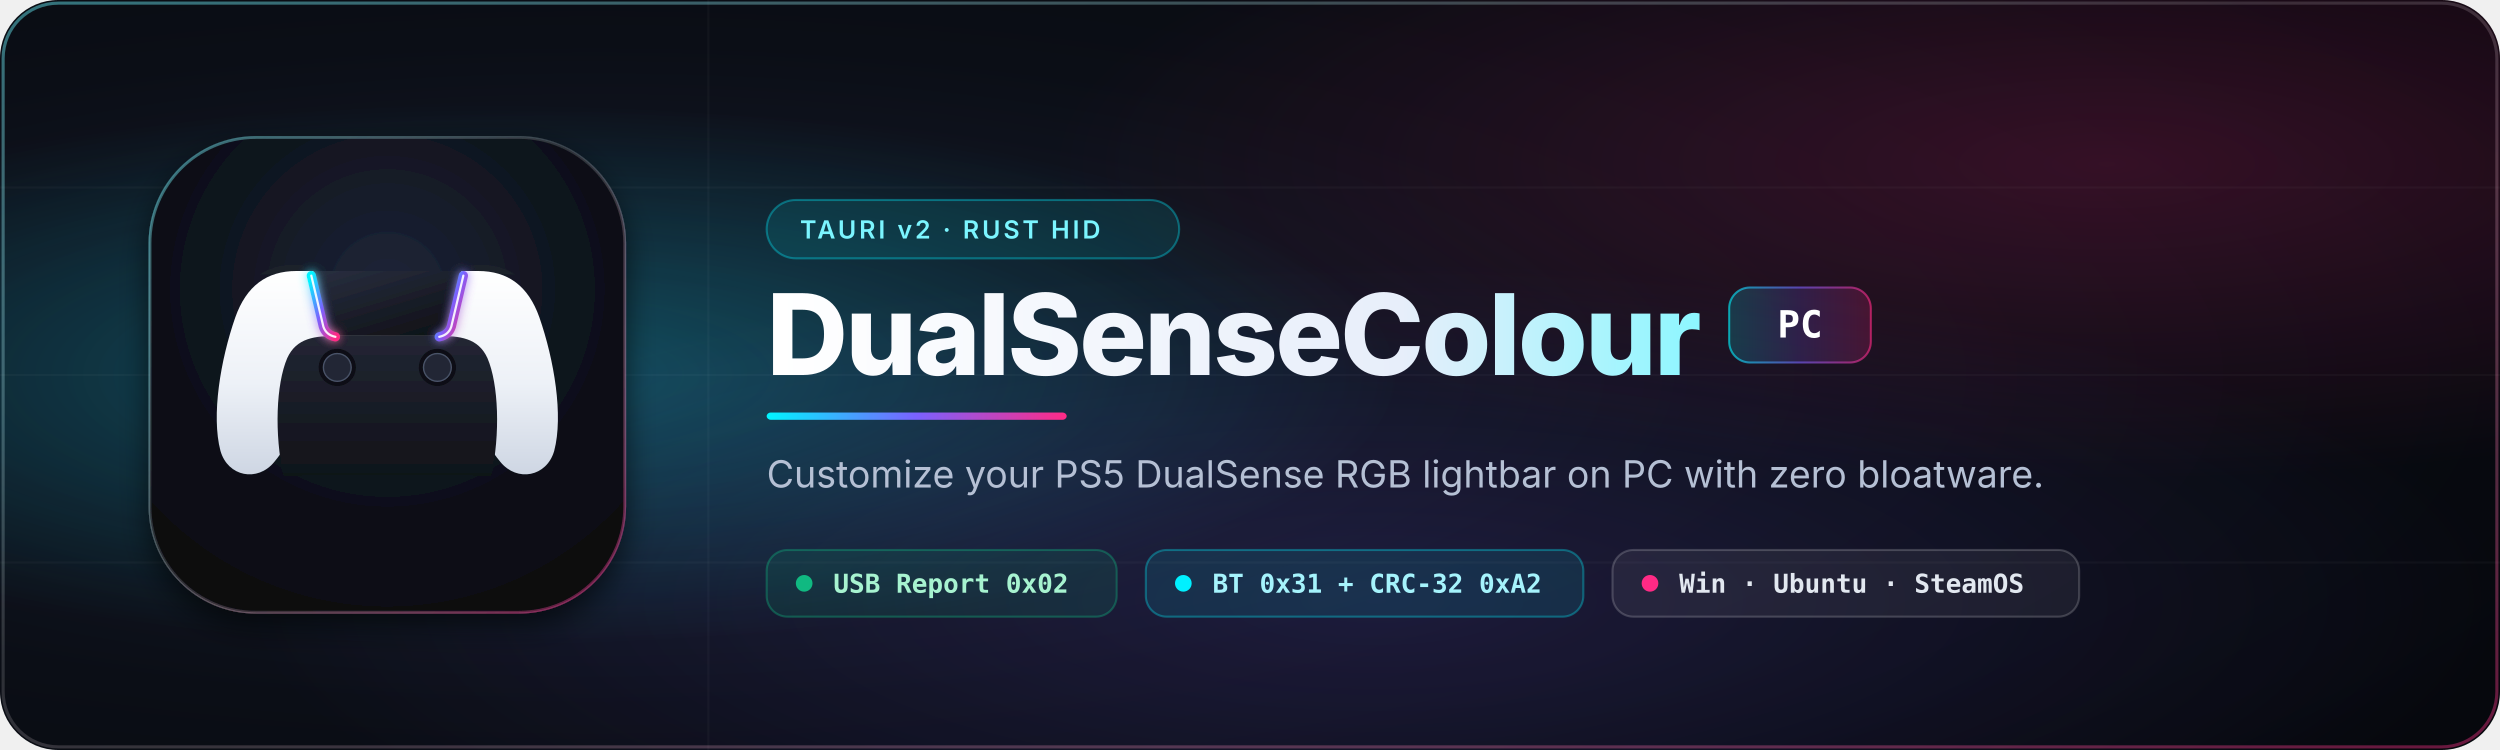
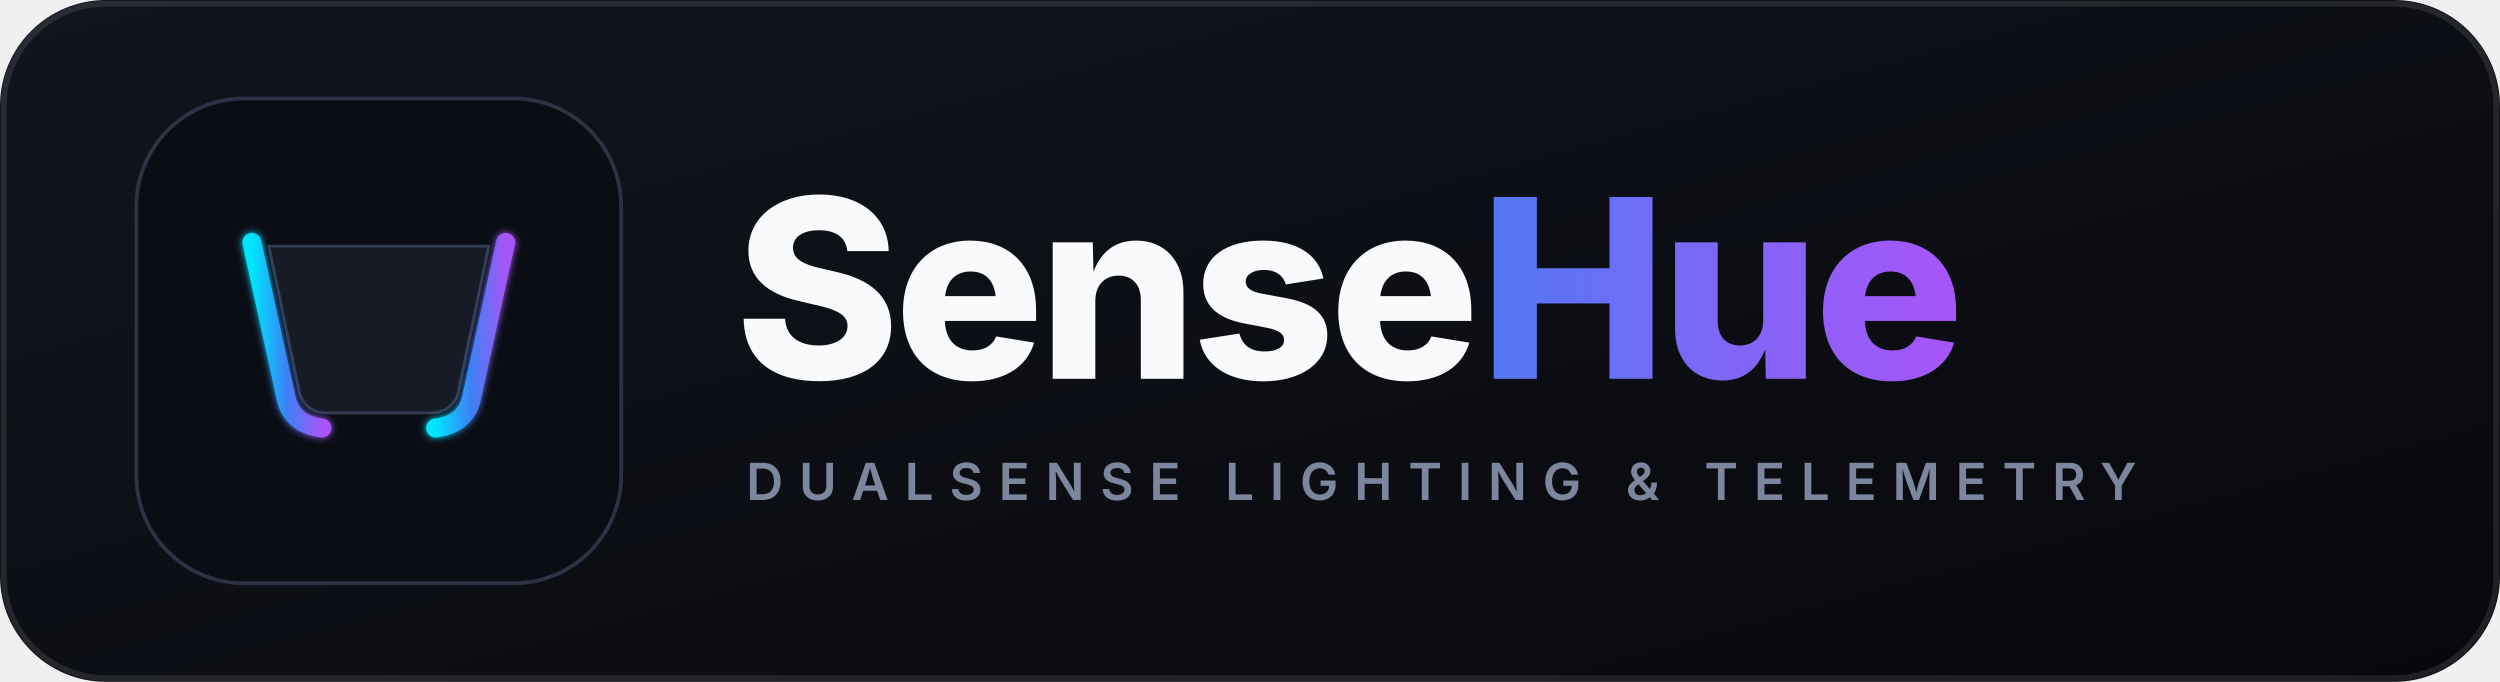
- <svg xmlns="http://www.w3.org/2000/svg" viewBox="0 0 1200 360" width="1200" height="360">
+ <svg xmlns="http://www.w3.org/2000/svg" viewBox="0 0 660 180" width="660" height="180">
  <defs>
-     <radialGradient id="bannerBg" cx="24%" cy="50%" r="85%">
-       <stop offset="0%" stop-color="#171E30" />
-       <stop offset="52%" stop-color="#0B0E16" />
-       <stop offset="100%" stop-color="#06080D" />
-     </radialGradient>
-     <radialGradient id="ambientLeft" cx="20%" cy="50%" r="36%">
-       <stop offset="0%" stop-color="#00F0FF" stop-opacity="0.24" />
-       <stop offset="100%" stop-color="#00F0FF" stop-opacity="0" />
-     </radialGradient>
-     <radialGradient id="ambientRight" cx="84%" cy="22%" r="42%">
-       <stop offset="0%" stop-color="#FF2A85" stop-opacity="0.18" />
-       <stop offset="100%" stop-color="#FF2A85" stop-opacity="0" />
-     </radialGradient>
-     <radialGradient id="ambientCenter" cx="55%" cy="80%" r="45%">
-       <stop offset="0%" stop-color="#7B61FF" stop-opacity="0.16" />
-       <stop offset="100%" stop-color="#7B61FF" stop-opacity="0" />
-     </radialGradient>
-     <linearGradient id="bannerRim" x1="0%" y1="0%" x2="100%" y2="100%">
-       <stop offset="0%" stop-color="#64F3FF" stop-opacity="0.45" />
-       <stop offset="45%" stop-color="#FFFFFF" stop-opacity="0.14" />
-       <stop offset="100%" stop-color="#FF2A85" stop-opacity="0.40" />
+     <linearGradient id="cardBg" x1="0%" y1="0%" x2="100%" y2="100%">
+       <stop offset="0%" stop-color="#12151E" />
+       <stop offset="100%" stop-color="#07080C" />
    </linearGradient>
-     <linearGradient id="titleGrad" x1="0%" y1="0%" x2="100%" y2="0%">
-       <stop offset="0%" stop-color="#FFFFFF" />
-       <stop offset="68%" stop-color="#E7EEFA" />
-       <stop offset="100%" stop-color="#8DF7FF" />
+     <linearGradient id="hueGrad" x1="0%" y1="0%" x2="100%" y2="0%">
+       <stop offset="0%" stop-color="#00E5FF" />
+       <stop offset="50%" stop-color="#3B82F6" />
+       <stop offset="100%" stop-color="#A855F7" />
    </linearGradient>
-     <linearGradient id="accentSpectrum" x1="0%" y1="0%" x2="100%" y2="0%">
-       <stop offset="0%" stop-color="#00F5FF" />
-       <stop offset="50%" stop-color="#7B61FF" />
-       <stop offset="100%" stop-color="#FF2A85" />
-     </linearGradient>
-     <radialGradient id="iconBg" cx="50%" cy="32%" r="76%">
-       <stop offset="0%" stop-color="#1E2538" />
-       <stop offset="55%" stop-color="#0E121B" />
-       <stop offset="100%" stop-color="#07090E" />
-     </radialGradient>
-     <linearGradient id="shellGrad" x1="0%" y1="0%" x2="0%" y2="100%">
-       <stop offset="0%" stop-color="#FFFFFF" />
-       <stop offset="55%" stop-color="#EDF1F7" />
-       <stop offset="100%" stop-color="#CED6E3" />
-     </linearGradient>
-     <linearGradient id="trimGrad" x1="0%" y1="0%" x2="0%" y2="100%">
-       <stop offset="0%" stop-color="#222633" />
-       <stop offset="100%" stop-color="#101219" />
-     </linearGradient>
-     <linearGradient id="touchpadGrad" x1="15%" y1="0%" x2="85%" y2="100%">
-       <stop offset="0%" stop-color="#272D3D" />
-       <stop offset="100%" stop-color="#0E1016" />
-     </linearGradient>
-     <linearGradient id="ledSpectrum" x1="0%" y1="0%" x2="100%" y2="100%">
-       <stop offset="0%" stop-color="#00F5FF" />
-       <stop offset="50%" stop-color="#7B61FF" />
-       <stop offset="100%" stop-color="#FF2A85" />
-     </linearGradient>
-     <filter id="ledGlow" x="-60%" y="-60%" width="220%" height="220%">
-       <feGaussianBlur stdDeviation="5" result="blur" />
+     <filter id="miniGlow" x="-40%" y="-40%" width="180%" height="180%">
+       <feGaussianBlur stdDeviation="4" result="blur" />
      <feMerge>
        <feMergeNode in="blur" />
        <feMergeNode in="SourceGraphic" />
      </feMerge>
    </filter>
-     <filter id="softShadow" x="-20%" y="-20%" width="140%" height="150%">
-       <feDropShadow dx="0" dy="14" stdDeviation="16" flood-color="#000000" flood-opacity="0.65" />
-     </filter>
  </defs>
-   <rect width="1200" height="360" rx="28" fill="url(#bannerBg)" />
-   <rect width="1200" height="360" rx="28" fill="url(#ambientLeft)" />
-   <rect width="1200" height="360" rx="28" fill="url(#ambientCenter)" />
-   <rect width="1200" height="360" rx="28" fill="url(#ambientRight)" />
-   <rect x="1.5" y="1.5" width="1197" height="357" rx="26.5" fill="none" stroke="url(#bannerRim)" stroke-width="1.5" />
-   <g stroke="#FFFFFF" stroke-opacity="0.03" stroke-width="1">
-     <line x1="0" y1="90" x2="1200" y2="90" />
-     <line x1="0" y1="180" x2="1200" y2="180" />
-     <line x1="0" y1="270" x2="1200" y2="270" />
-     <line x1="340" y1="0" x2="340" y2="360" />
-   </g>
-   <g transform="translate(72, 66) scale(0.445)" filter="url(#softShadow)">
-     <rect width="512" height="512" rx="114" fill="url(#iconBg)" stroke="url(#bannerRim)" stroke-width="3" />
-     <path d="M 118 148 Q 138 134 166 138 L 166 146 L 118 148 Z" fill="#1C202B" />
-     <path d="M 394 148 Q 374 134 346 138 L 346 146 L 394 148 Z" fill="#1C202B" />
-     <path d="M 256 144 L 354 144 C 386 144 408 160 420 194 C 436 240 446 300 436 338 C 428 366 396 372 378 350 C 358 326 346 294 324 284 C 302 276 280 278 256 278 C 232 278 210 276 188 284 C 166 294 154 326 134 350 C 116 372 84 366 76 338 C 66 300 76 240 92 194 C 104 160 126 144 158 144 Z" fill="url(#shellGrad)" />
-     <path d="M 148 238 C 158 216 178 214 202 214 L 310 214 C 334 214 354 216 364 238 C 376 266 378 320 368 365 L 144 365 C 134 320 136 266 148 238 Z" fill="url(#trimGrad)" />
-     <path d="M 176 144 L 336 144 L 323 204 C 321 210 315 214 309 214 L 203 214 C 197 214 191 210 189 204 Z" fill="url(#touchpadGrad)" />
-     <g filter="url(#ledGlow)" fill="none" stroke-linecap="round">
-       <path d="M 174 149 L 187 204 Q 190 213 200 215" stroke="url(#ledSpectrum)" stroke-width="10" />
-       <path d="M 174 149 L 187 204 Q 190 213 200 215" stroke="#FFFFFF" stroke-width="2.4" stroke-opacity="0.9" />
-       <path d="M 338 149 L 325 204 Q 322 213 312 215" stroke="url(#ledSpectrum)" stroke-width="10" />
-       <path d="M 338 149 L 325 204 Q 322 213 312 215" stroke="#FFFFFF" stroke-width="2.4" stroke-opacity="0.9" />
-       <line x1="244" y1="223" x2="268" y2="223" stroke="url(#ledSpectrum)" stroke-width="4" />
-     </g>
-     <circle cx="202" cy="248" r="20" fill="#0B0D12" />
-     <circle cx="202" cy="248" r="15" fill="#232836" stroke="#495268" stroke-width="1.5" />
-     <circle cx="310" cy="248" r="20" fill="#0B0D12" />
-     <circle cx="310" cy="248" r="15" fill="#232836" stroke="#495268" stroke-width="1.5" />
-   </g>
-   <g transform="translate(368, 96)">
-     <rect x="0" y="0" width="198" height="28" rx="14" fill="#00F0FF" fill-opacity="0.10" stroke="#00F0FF" stroke-opacity="0.34" />
-     <text x="16" y="18.5" font-family="Inter, Segoe UI, system-ui, sans-serif" font-size="12" font-weight="600" letter-spacing="1.4" fill="#7BF5FF">TAURI v2 · RUST HID</text>
-     <text x="0" y="84" font-family="Plus Jakarta Sans, Inter, Segoe UI, system-ui, sans-serif" font-size="54" font-weight="800" letter-spacing="-1.2" fill="url(#titleGrad)">DualSenseColour</text>
-     <rect x="462" y="42" width="68" height="36" rx="10" fill="url(#accentSpectrum)" fill-opacity="0.18" stroke="url(#accentSpectrum)" stroke-opacity="0.6" />
-     <text x="496" y="66" text-anchor="middle" font-family="JetBrains Mono, Consolas, monospace" font-size="18" font-weight="700" fill="#FFFFFF">PC</text>
-     <rect x="0" y="102" width="144" height="3.5" rx="2" fill="url(#accentSpectrum)" />
-     <text x="0" y="138" font-family="Inter, Segoe UI, system-ui, sans-serif" font-size="18" font-weight="400" fill="#B5C0D4">
-       Customize your PS5 DualSense RGB lightbar on PC with zero bloatware.
-     </text>
-     <g transform="translate(0, 168)" font-family="JetBrains Mono, Consolas, monospace" font-size="12.5" font-weight="600">
-       <rect x="0" y="0" width="168" height="32" rx="10" fill="#10B981" fill-opacity="0.12" stroke="#10B981" stroke-opacity="0.35" />
-       <circle cx="18" cy="16" r="4" fill="#10B981" />
-       <text x="32" y="20.5" fill="#A7F3D0">USB Report 0x02</text>
-       <rect x="182" y="0" width="210" height="32" rx="10" fill="#00F0FF" fill-opacity="0.10" stroke="#00F0FF" stroke-opacity="0.32" />
-       <circle cx="200" cy="16" r="4" fill="#00F0FF" />
-       <text x="214" y="20.5" fill="#A5F3FC">BT 0x31 + CRC-32 0xA2</text>
-       <rect x="406" y="0" width="224" height="32" rx="10" fill="#FFFFFF" fill-opacity="0.06" stroke="#FFFFFF" stroke-opacity="0.18" />
-       <circle cx="424" cy="16" r="4" fill="#FF2A85" />
-       <text x="438" y="20.5" fill="#E2E8F0">Win · Ubuntu · SteamOS</text>
+   <rect width="660" height="180" rx="28" fill="url(#cardBg)" />
+   <rect x="1" y="1" width="658" height="178" rx="27" fill="none" stroke="#FFFFFF" stroke-opacity="0.1" stroke-width="1.5" />
+   <g transform="translate(36, 26) scale(0.25)">
+     <rect width="512" height="512" rx="114" fill="#0B0D14" stroke="#2B3345" stroke-width="4" />
+     <path d="M 140 156 L 372 156 L 340 310 C 337 323 326 332 312 332 L 200 332 C 186 332 175 323 172 310 Z" fill="#171B26" stroke="#333C52" stroke-width="3" />
+     <g filter="url(#miniGlow)" fill="none" stroke-linecap="round">
+       <path d="M 122 152 L 158 316 Q 164 344 196 348" stroke="url(#hueGrad)" stroke-width="20" />
+       <path d="M 390 152 L 354 316 Q 348 344 316 348" stroke="url(#hueGrad)" stroke-width="20" />
+       <line x1="224" y1="366" x2="288" y2="366" stroke="url(#hueGrad)" stroke-width="12" />
    </g>
  </g>
+   <text x="194" y="100" font-family="'Space Grotesk', 'Inter', 'Segoe UI', system-ui, sans-serif" font-size="66" font-weight="800" letter-spacing="-1.5" fill="#F8FAFC">
+     Sense<tspan fill="url(#hueGrad)">Hue</tspan>
+   </text>
+   <text x="197" y="132" font-family="'JetBrains Mono', 'Inter', system-ui, sans-serif" font-size="13.5" font-weight="600" letter-spacing="4.2" fill="#7C879E">
+     DUALSENSE LIGHTING &amp; TELEMETRY
+   </text>
</svg>
